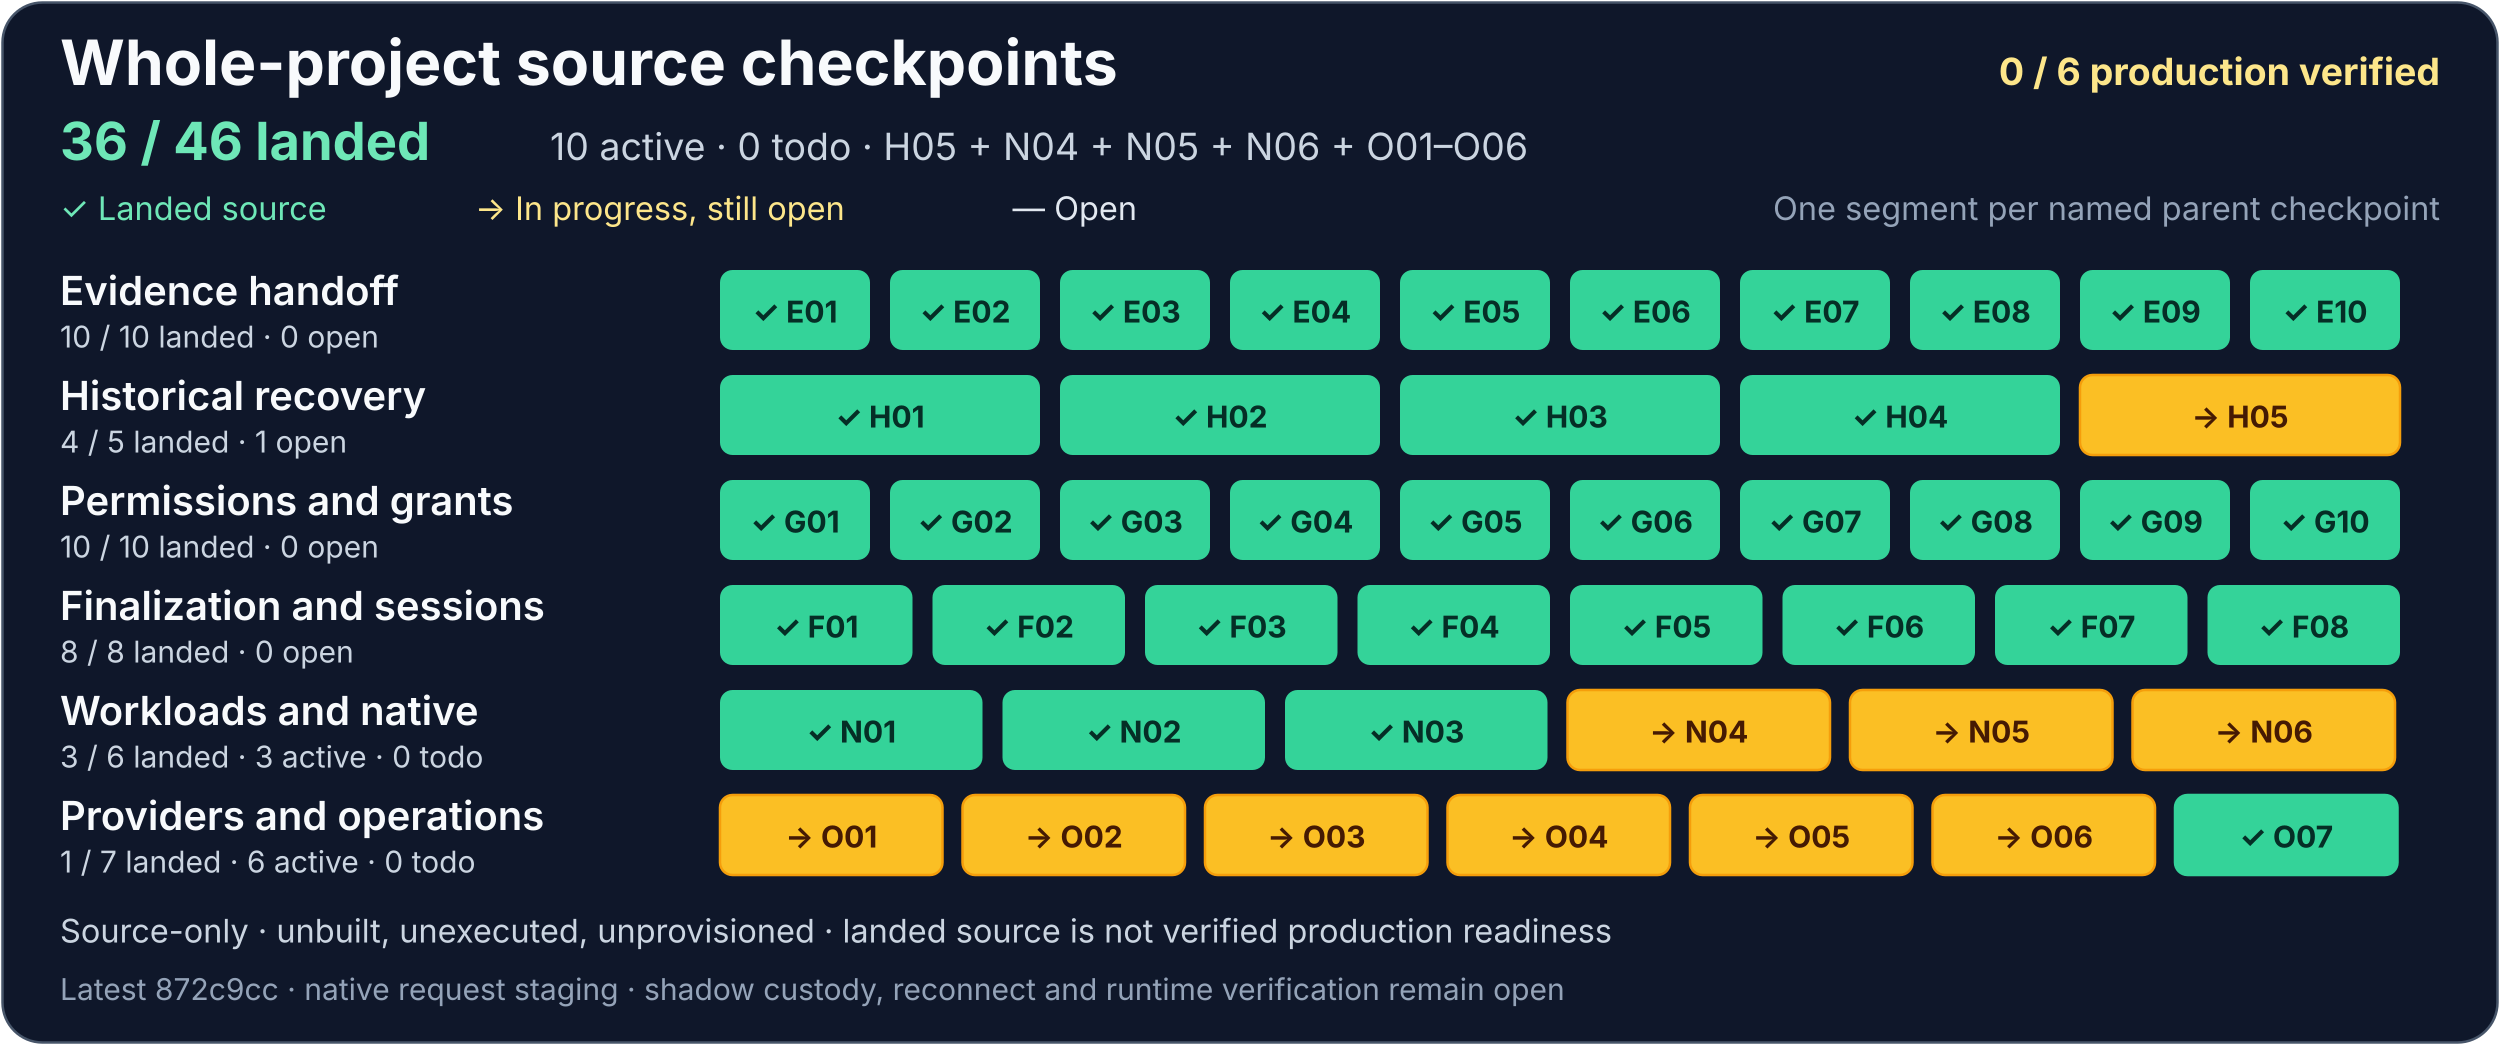
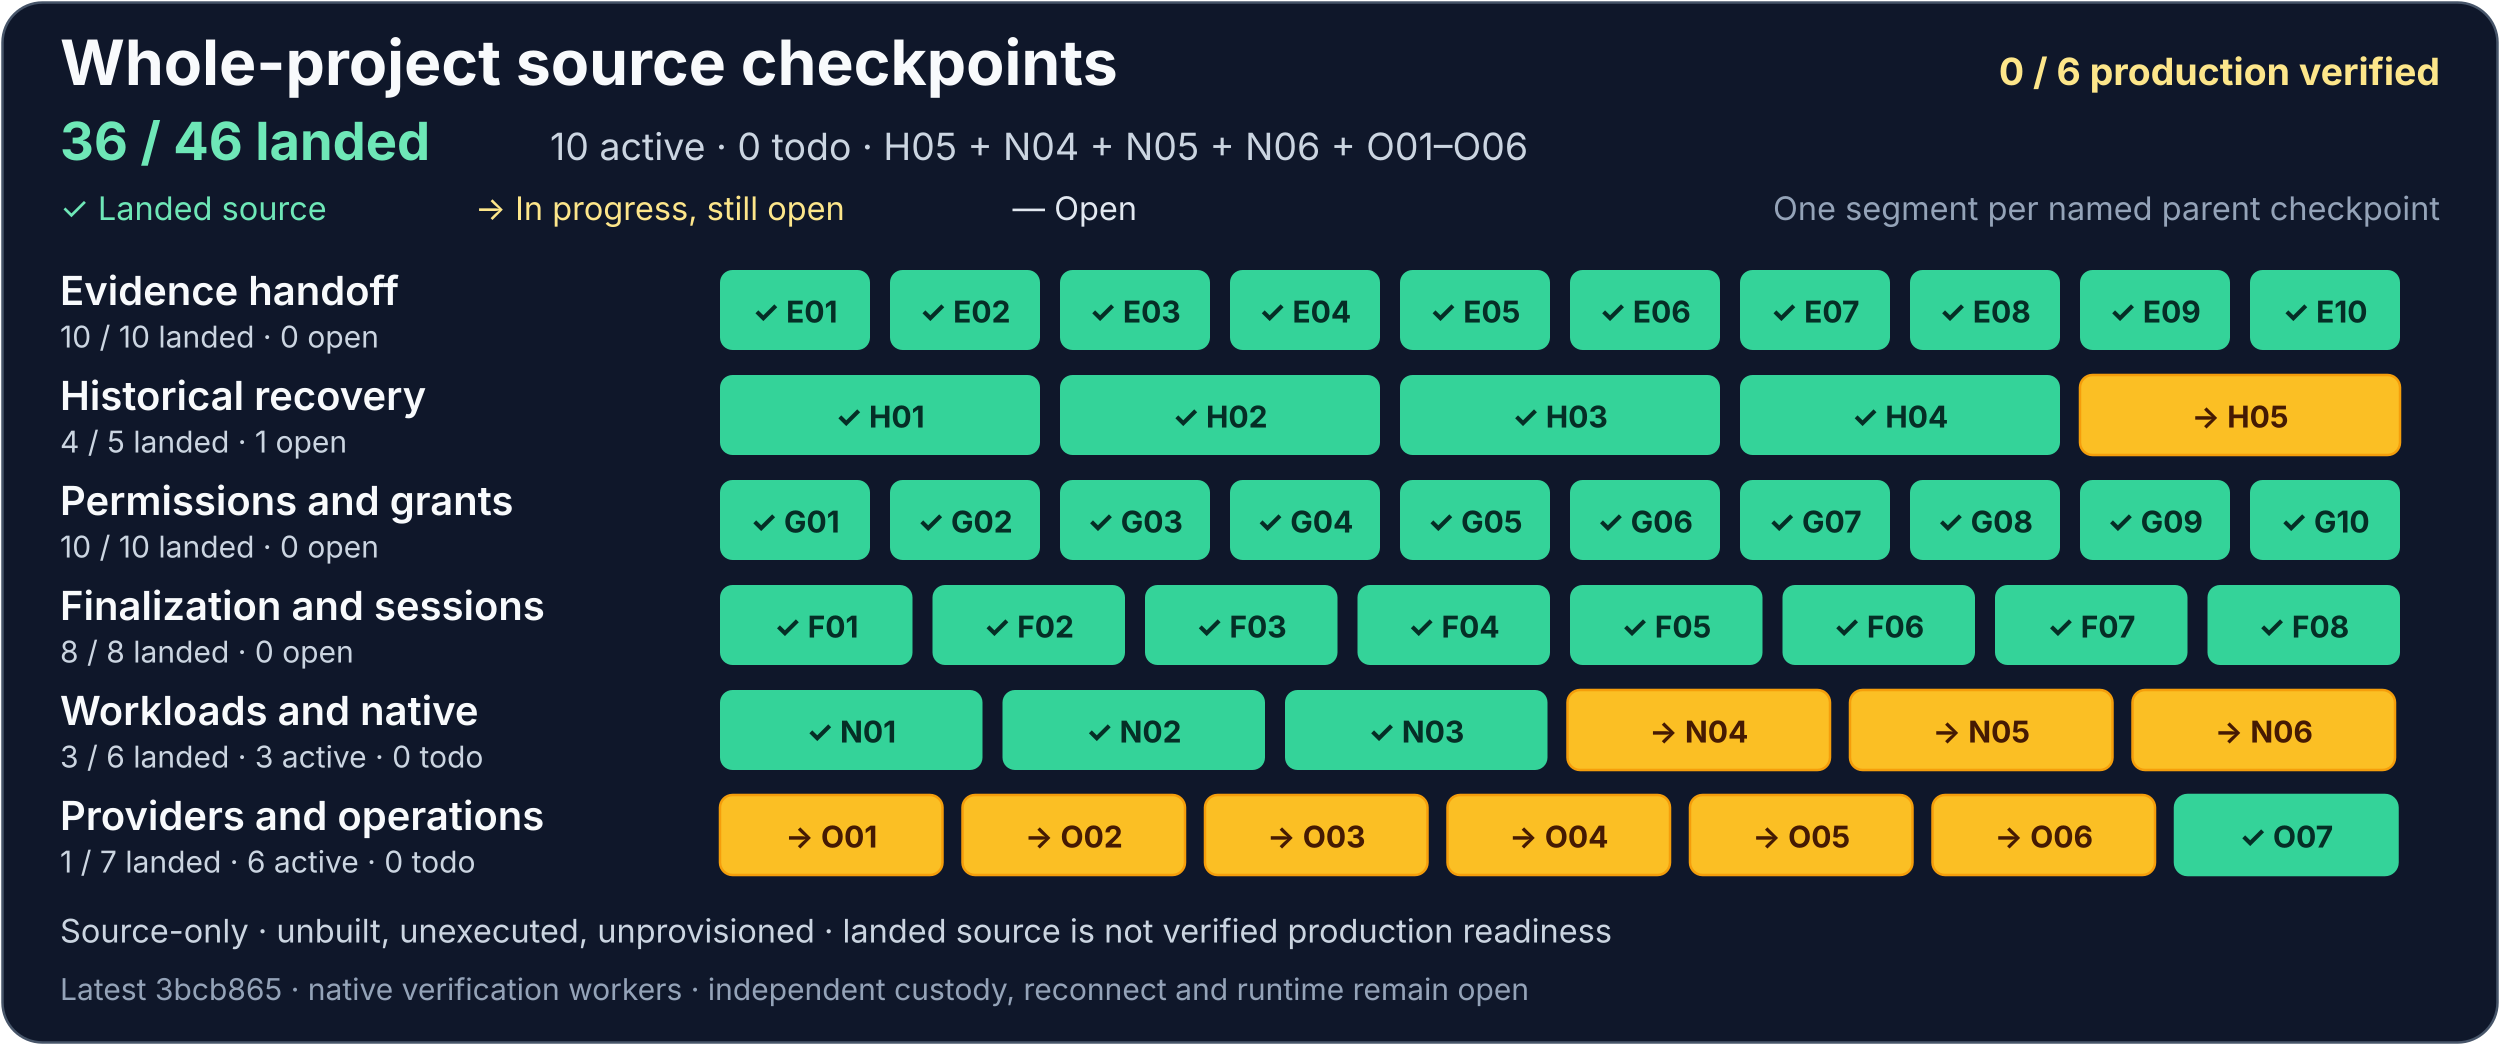
<svg xmlns="http://www.w3.org/2000/svg" width="1000" height="418" viewBox="0 0 1000 418" role="img" aria-labelledby="project-title project-description">
  <rect x="1" y="1" width="998" height="416" rx="16" fill="#0f172a" stroke="#475569" />
  <g font-family="system-ui, -apple-system, Segoe UI, sans-serif">
    <text x="24" y="34" fill="#f8fafc" font-size="25" font-weight="700">Whole-project source checkpoints</text>
    <text x="976" y="34" text-anchor="end" fill="#fde68a" font-size="15" font-weight="700">0 / 6 production verified</text>
    <text x="24" y="64" fill="#6ee7b7" font-size="21" font-weight="700">36 / 46 landed</text>
    <text x="220" y="64" fill="#cbd5e1" font-size="15">10 active · 0 todo · H05 + N04 + N05 + N06 + O01–O06</text>
    <text x="24" y="88" fill="#6ee7b7" font-size="13">✓ Landed source</text>
    <text x="190" y="88" fill="#fde68a" font-size="13">→ In progress, still open</text>
    <text x="405" y="88" fill="#e2e8f0" font-size="13">— Open</text>
    <text x="976" y="88" text-anchor="end" fill="#94a3b8" font-size="13">One segment per named parent checkpoint</text>
    <g aria-label="Evidence handoff: 10 of 10 landed, zero open">
      <text x="24" y="122" fill="#f8fafc" font-size="16" font-weight="600">Evidence handoff</text>
      <text x="24" y="139" fill="#cbd5e1" font-size="12">10 / 10 landed · 0 open</text>
      <g fill="#34d399">
        <rect x="288" y="108" width="60" height="32" rx="5" />
        <rect x="356" y="108" width="60" height="32" rx="5" />
        <rect x="424" y="108" width="60" height="32" rx="5" />
        <rect x="492" y="108" width="60" height="32" rx="5" />
        <rect x="560" y="108" width="60" height="32" rx="5" />
        <rect x="628" y="108" width="60" height="32" rx="5" />
        <rect x="696" y="108" width="60" height="32" rx="5" />
        <rect x="764" y="108" width="60" height="32" rx="5" />
        <rect x="832" y="108" width="60" height="32" rx="5" />
        <rect x="900" y="108" width="60" height="32" rx="5" />
      </g>
      <g fill="#052e26" font-size="12" font-weight="700" text-anchor="middle">
        <text x="318" y="129">✓ E01</text>
        <text x="386" y="129">✓ E02</text>
        <text x="454" y="129">✓ E03</text>
        <text x="522" y="129">✓ E04</text>
        <text x="590" y="129">✓ E05</text>
        <text x="658" y="129">✓ E06</text>
        <text x="726" y="129">✓ E07</text>
        <text x="794" y="129">✓ E08</text>
        <text x="862" y="129">✓ E09</text>
        <text x="930" y="129">✓ E10</text>
      </g>
    </g>
    <g aria-label="Historical recovery: 4 of 5 landed, one open">
      <text x="24" y="164" fill="#f8fafc" font-size="16" font-weight="600">Historical recovery</text>
      <text x="24" y="181" fill="#cbd5e1" font-size="12">4 / 5 landed · 1 open</text>
      <g fill="#34d399">
        <rect x="288" y="150" width="128" height="32" rx="5" />
        <rect x="424" y="150" width="128" height="32" rx="5" />
        <rect x="560" y="150" width="128" height="32" rx="5" />
        <rect x="696" y="150" width="128" height="32" rx="5" />
      </g>
      <a href="https://github.com/AndrewMohawk/serverware/commit/8af9c50398304ee69f9c3af85b1f4a52e4f2f6c0">
        <rect x="832" y="150" width="128" height="32" rx="5" fill="#fbbf24" stroke="#f59e0b" />
      </a>
      <g fill="#052e26" font-size="12" font-weight="700" text-anchor="middle">
        <text x="352" y="171">✓ H01</text>
        <text x="488" y="171">✓ H02</text>
        <text x="624" y="171">✓ H03</text>
        <text x="760" y="171">✓ H04</text>
        <text x="896" y="171" fill="#451a03">→ H05</text>
      </g>
    </g>
    <g aria-label="Permissions and grants: 10 of 10 landed, zero open">
      <text x="24" y="206" fill="#f8fafc" font-size="16" font-weight="600">Permissions and grants</text>
      <text x="24" y="223" fill="#cbd5e1" font-size="12">10 / 10 landed · 0 open</text>
      <g fill="#34d399">
        <rect x="288" y="192" width="60" height="32" rx="5" />
        <rect x="356" y="192" width="60" height="32" rx="5" />
        <rect x="424" y="192" width="60" height="32" rx="5" />
        <rect x="492" y="192" width="60" height="32" rx="5" />
        <rect x="560" y="192" width="60" height="32" rx="5" />
        <rect x="628" y="192" width="60" height="32" rx="5" />
        <rect x="696" y="192" width="60" height="32" rx="5" />
        <rect x="764" y="192" width="60" height="32" rx="5" />
        <rect x="832" y="192" width="60" height="32" rx="5" />
        <rect x="900" y="192" width="60" height="32" rx="5" />
      </g>
      <g fill="#052e26" font-size="12" font-weight="700" text-anchor="middle">
        <text x="318" y="213">✓ G01</text>
        <text x="386" y="213">✓ G02</text>
        <text x="454" y="213">✓ G03</text>
        <text x="522" y="213">✓ G04</text>
        <text x="590" y="213">✓ G05</text>
        <text x="658" y="213">✓ G06</text>
        <text x="726" y="213">✓ G07</text>
        <text x="794" y="213">✓ G08</text>
        <text x="862" y="213">✓ G09</text>
        <text x="930" y="213">✓ G10</text>
      </g>
    </g>
    <g aria-label="Finalization and sessions: 8 of 8 landed, zero open">
      <text x="24" y="248" fill="#f8fafc" font-size="16" font-weight="600">Finalization and sessions</text>
      <text x="24" y="265" fill="#cbd5e1" font-size="12">8 / 8 landed · 0 open</text>
      <g fill="#34d399">
        <rect x="288" y="234" width="77" height="32" rx="5" />
        <rect x="373" y="234" width="77" height="32" rx="5" />
        <rect x="458" y="234" width="77" height="32" rx="5" />
        <rect x="543" y="234" width="77" height="32" rx="5" />
        <rect x="628" y="234" width="77" height="32" rx="5" />
        <rect x="713" y="234" width="77" height="32" rx="5" />
        <rect x="798" y="234" width="77" height="32" rx="5" />
      </g>
      <rect x="883" y="234" width="77" height="32" rx="5" fill="#34d399" />
      <g fill="#052e26" font-size="12" font-weight="700" text-anchor="middle">
        <text x="326.5" y="255">✓ F01</text>
        <text x="411.5" y="255">✓ F02</text>
        <text x="496.5" y="255">✓ F03</text>
        <text x="581.5" y="255">✓ F04</text>
        <text x="666.5" y="255">✓ F05</text>
        <text x="751.5" y="255">✓ F06</text>
        <text x="836.5" y="255">✓ F07</text>
        <text x="921.5" y="255">✓ F08</text>
      </g>
    </g>
    <g aria-label="Workloads and native: 3 of 6 landed, three active and zero todo">
      <text x="24" y="290" fill="#f8fafc" font-size="16" font-weight="600">Workloads and native</text>
      <text x="24" y="307" fill="#cbd5e1" font-size="12">3 / 6 landed · 3 active · 0 todo</text>
      <g fill="#34d399">
        <rect x="288" y="276" width="105" height="32" rx="5" />
        <rect x="401" y="276" width="105" height="32" rx="5" />
        <rect x="514" y="276" width="105" height="32" rx="5" />
      </g>
      <g fill="#334155" stroke="#94a3b8">
        <a href="https://github.com/AndrewMohawk/serverware/commit/e1dc72bdaadca4bbbfcf83108d63305b61ec2f88">
          <rect x="627" y="276" width="105" height="32" rx="5" fill="#fbbf24" stroke="#f59e0b" />
        </a>
        <a href="https://github.com/AndrewMohawk/serverware/commit/e1dc72bdaadca4bbbfcf83108d63305b61ec2f88">
          <rect x="740" y="276" width="105" height="32" rx="5" fill="#fbbf24" stroke="#f59e0b" />
        </a>
-         <a href="https://github.com/AndrewMohawk/serverware/commit/872c9cc190a0b042a1a677e9c5f26ad248ac6524">
+         <a href="https://github.com/AndrewMohawk/serverware/commit/3bcb86556efbb4ccbdd6f984da625155b607037d">
          <rect x="853" y="276" width="105" height="32" rx="5" fill="#fbbf24" stroke="#f59e0b" />
        </a>
      </g>
      <g font-size="12" font-weight="700" text-anchor="middle">
        <text x="340.5" y="297" fill="#052e26">✓ N01</text>
        <text x="453.5" y="297" fill="#052e26">✓ N02</text>
        <text x="566.5" y="297" fill="#052e26">✓ N03</text>
        <text x="679.5" y="297" fill="#451a03">→ N04</text>
        <text x="792.5" y="297" fill="#451a03">→ N05</text>
        <text x="905.5" y="297" fill="#451a03">→ N06</text>
      </g>
    </g>
    <g aria-label="Providers and operations: one of 7 landed, six active and zero todo">
      <text x="24" y="332" fill="#f8fafc" font-size="16" font-weight="600">Providers and operations</text>
      <text x="24" y="349" fill="#cbd5e1" font-size="12">1 / 7 landed · 6 active · 0 todo</text>
      <g fill="#334155" stroke="#94a3b8">
        <a href="https://github.com/AndrewMohawk/serverware/commit/eca43df7d5d1abaa5356ac5ad8acb92a349c4af1">
          <rect x="288" y="318" width="89" height="32" rx="5" fill="#fbbf24" stroke="#f59e0b" />
        </a>
        <a href="https://github.com/AndrewMohawk/serverware/commit/6110be1ce290e87f071c43b139b034a0a67a3390">
          <rect x="385" y="318" width="89" height="32" rx="5" fill="#fbbf24" stroke="#f59e0b" />
        </a>
        <a href="https://github.com/AndrewMohawk/serverware/commit/af90afda7cfdfaeaaae26d8e72b33738b6fba039">
          <rect x="482" y="318" width="89" height="32" rx="5" fill="#fbbf24" stroke="#f59e0b" />
        </a>
        <a href="https://github.com/AndrewMohawk/serverware/commit/eca43df7d5d1abaa5356ac5ad8acb92a349c4af1">
          <rect x="579" y="318" width="89" height="32" rx="5" fill="#fbbf24" stroke="#f59e0b" />
        </a>
        <a href="https://github.com/AndrewMohawk/serverware/commit/ed2b18fa8c3b5b21a994a4494dce8d3fee066bb5">
          <rect x="676" y="318" width="89" height="32" rx="5" fill="#fbbf24" stroke="#f59e0b" />
        </a>
        <a href="https://github.com/AndrewMohawk/serverware/commit/2ae9505c40c2af88bb7b376c7b47d79fa98d20e8">
          <rect x="773" y="318" width="89" height="32" rx="5" fill="#fbbf24" stroke="#f59e0b" />
        </a>
        <a href="https://github.com/AndrewMohawk/serverware/commit/7cd671059560973739792fe0d2b308b0e6fd6c66">
          <rect x="870" y="318" width="89" height="32" rx="5" fill="#34d399" stroke="#34d399" />
        </a>
      </g>
      <g fill="#e2e8f0" font-size="12" font-weight="700" text-anchor="middle">
        <text x="332.5" y="339" fill="#451a03">→ O01</text>
        <text x="429.5" y="339" fill="#451a03">→ O02</text>
        <text x="526.5" y="339" fill="#451a03">→ O03</text>
        <text x="623.5" y="339" fill="#451a03">→ O04</text>
        <text x="720.5" y="339" fill="#451a03">→ O05</text>
        <text x="817.5" y="339" fill="#451a03">→ O06</text>
        <text x="914.5" y="339" fill="#052e26">✓ O07</text>
      </g>
    </g>
    <text x="24" y="377" fill="#cbd5e1" font-size="13">Source-only · unbuilt, unexecuted, unprovisioned · landed source is not verified production readiness</text>
-     <text x="24" y="400" fill="#94a3b8" font-size="12">Latest 872c9cc · native request staging · shadow custody, reconnect and runtime verification remain open</text>
+     <text x="24" y="400" fill="#94a3b8" font-size="12">Latest 3bcb865 · native verification workers · independent custody, reconnect and runtime remain open</text>
  </g>
</svg>
